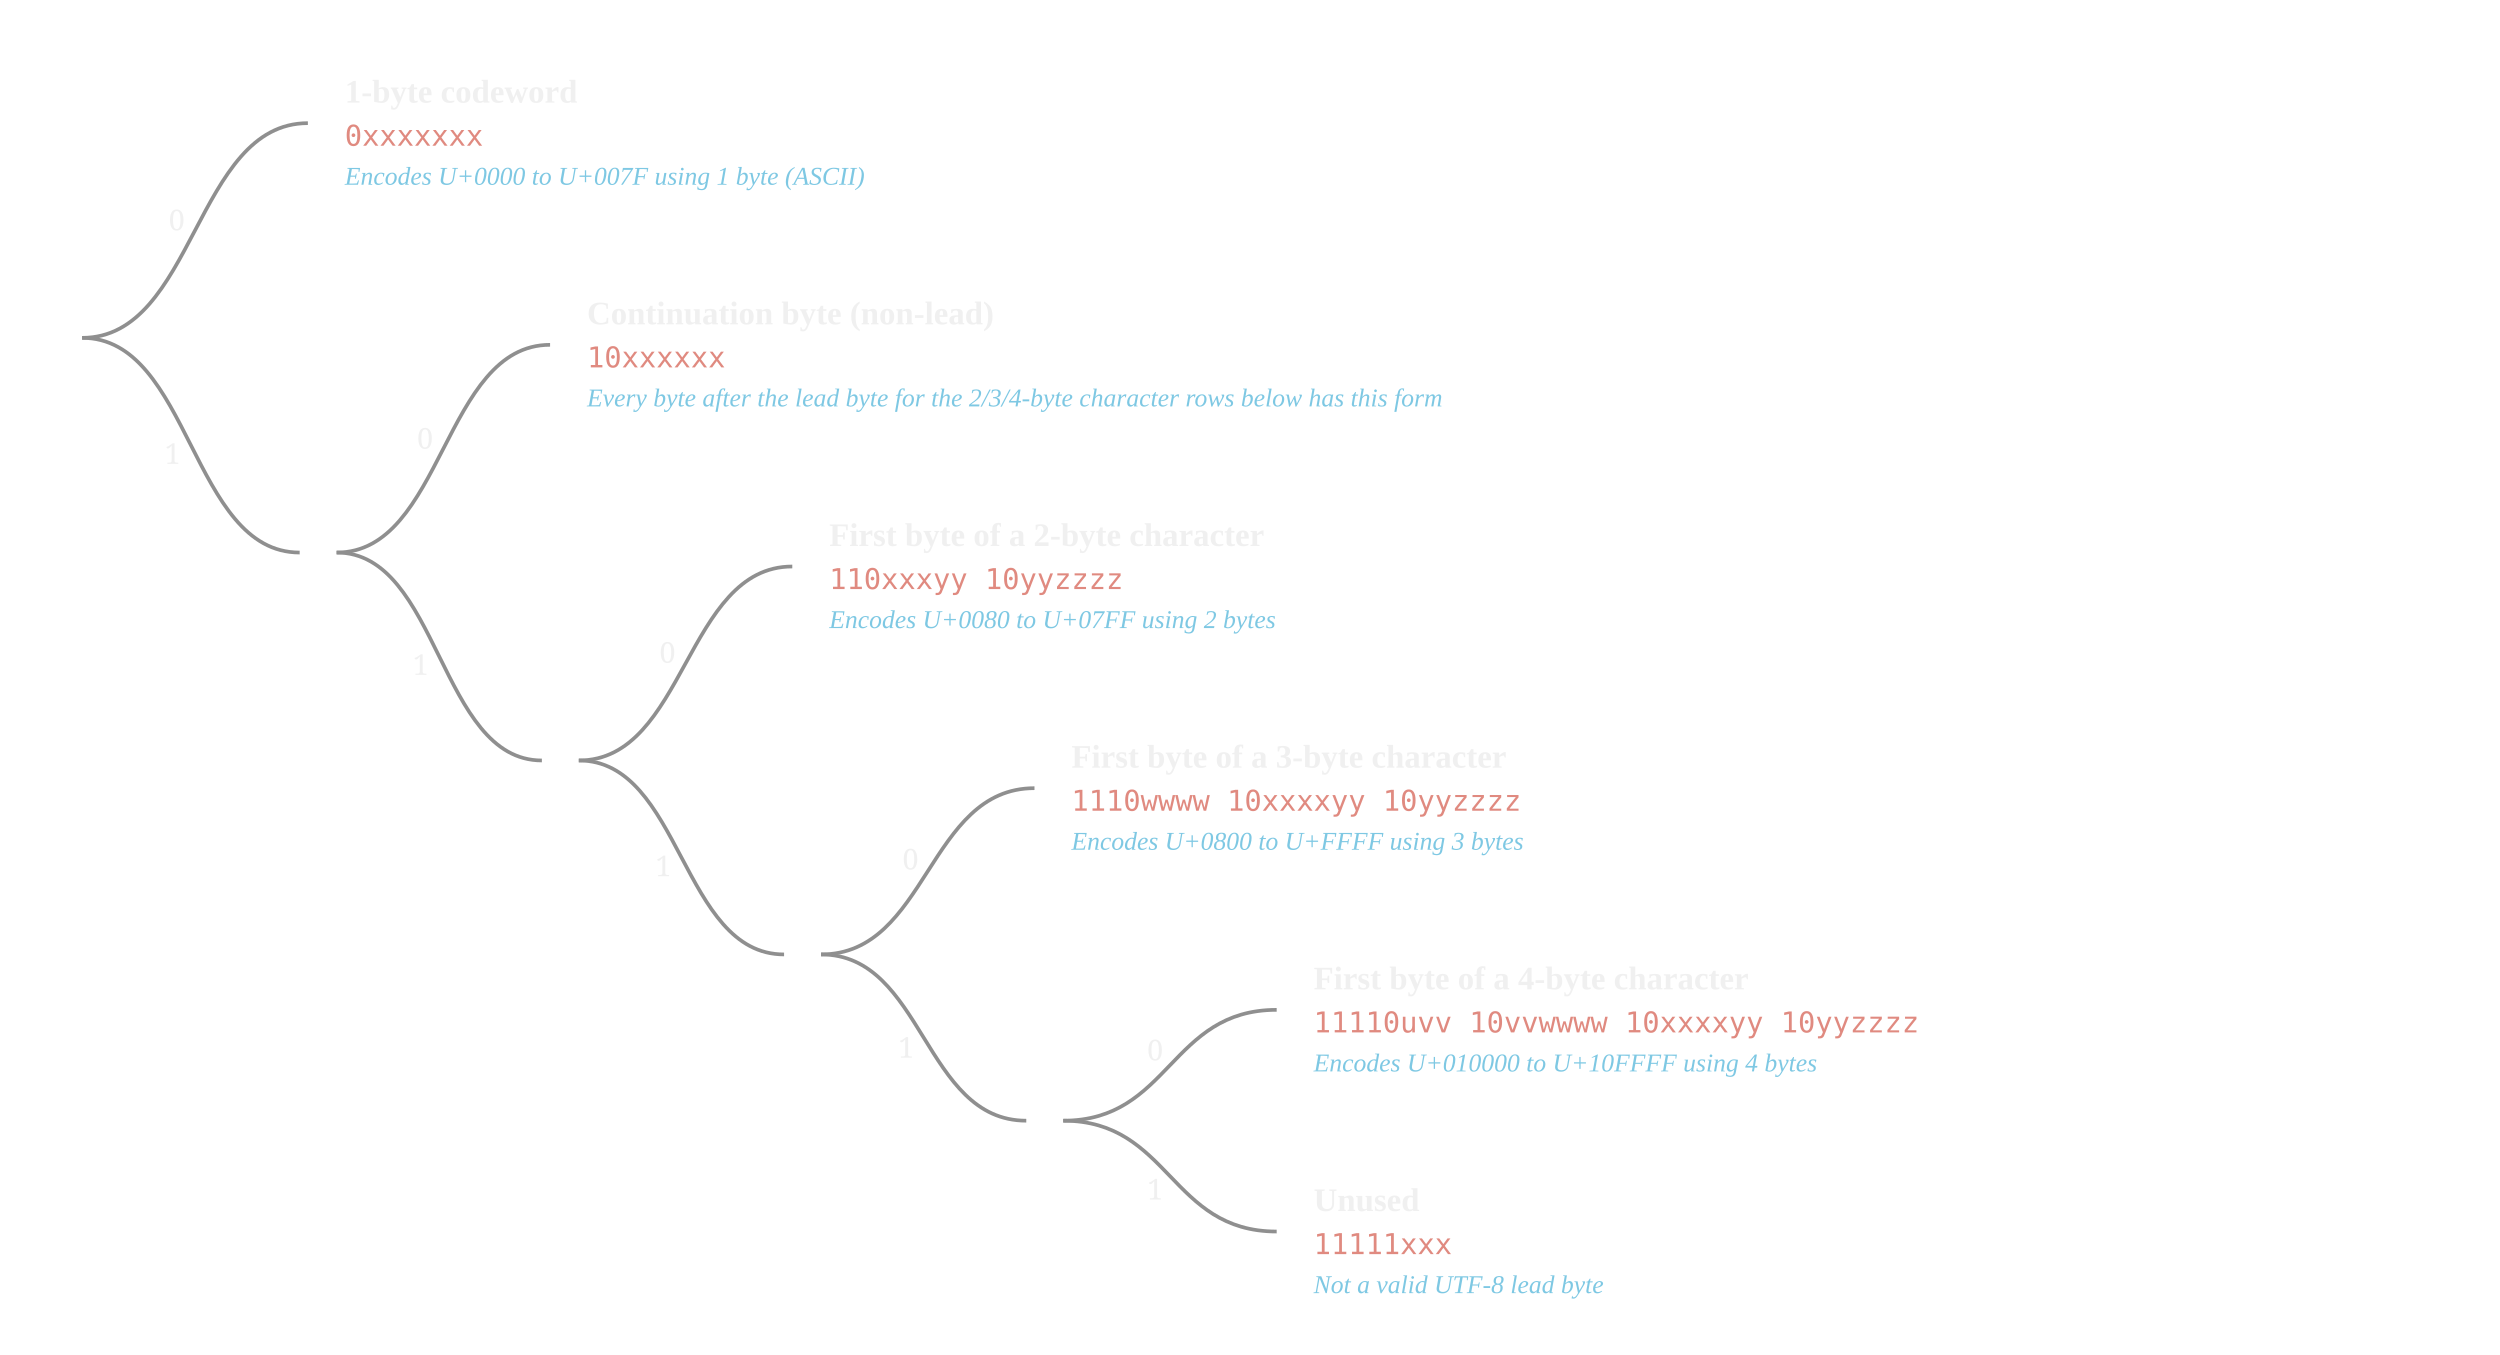
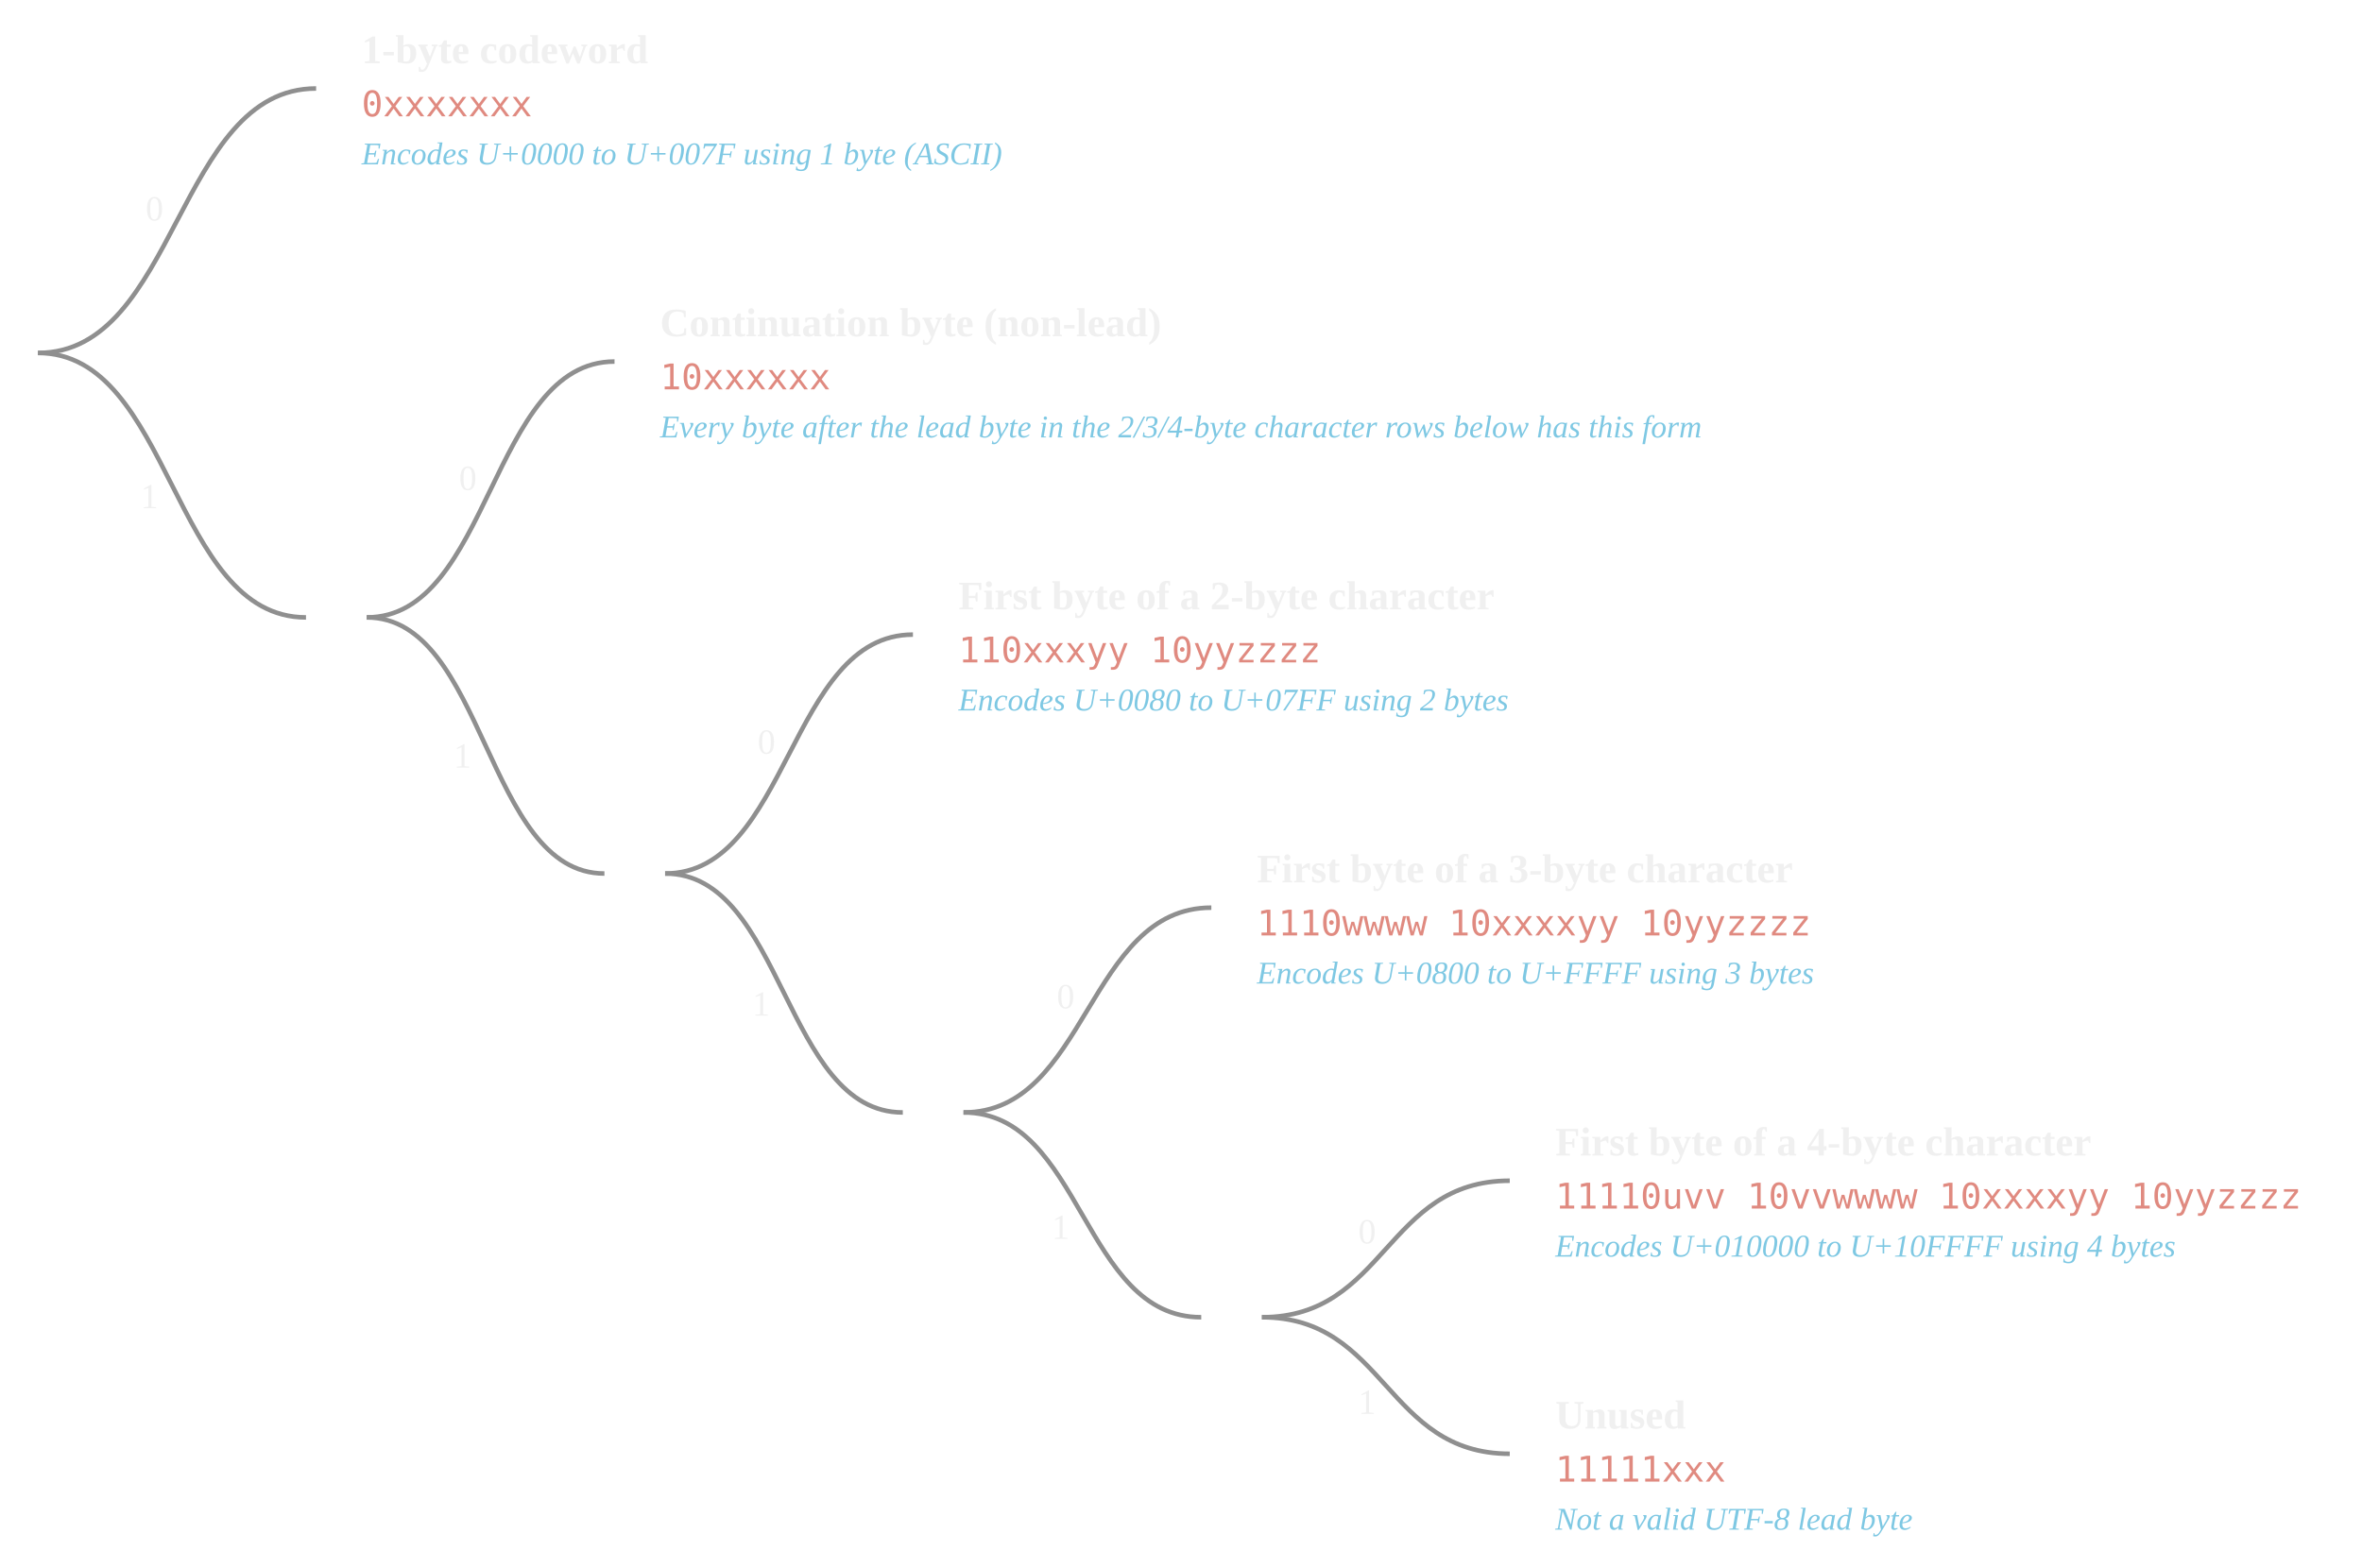
- <svg xmlns="http://www.w3.org/2000/svg" viewBox="0 0 1218 660" width="1218" height="660" font-family="Georgia, 'Times New Roman', serif">
+ <svg xmlns="http://www.w3.org/2000/svg" viewBox="25 25 934 620" width="934" height="620" font-family="Georgia, 'Times New Roman', serif">
  <path d="M40.0,164.6 C95.0,164.6 95.0,60.0 150.0,60.0" stroke="#8f8f8f" stroke-width="1.8" fill="none" />
-   <text x="86.1" y="112.2" font-size="14" fill="#f0f0f0" text-anchor="middle" font-family="Georgia, serif">0</text>
  <path d="M40.0,164.6 C93.0,164.6 93.0,269.2 146.0,269.2" stroke="#8f8f8f" stroke-width="1.8" fill="none" />
-   <text x="84.1" y="226.0" font-size="14" fill="#f0f0f0" text-anchor="middle" font-family="Georgia, serif">1</text>
-   <path d="M164.0,269.2 C216.0,269.2 216.0,168.0 268.0,168.0" stroke="#8f8f8f" stroke-width="1.8" fill="none" />
-   <text x="207.1" y="218.6" font-size="14" fill="#f0f0f0" text-anchor="middle" font-family="Georgia, serif">0</text>
-   <path d="M164.0,269.2 C214.0,269.2 214.0,370.5 264.0,370.5" stroke="#8f8f8f" stroke-width="1.8" fill="none" />
-   <text x="205.0" y="328.8" font-size="14" fill="#f0f0f0" text-anchor="middle" font-family="Georgia, serif">1</text>
-   <path d="M282.0,370.5 C334.0,370.5 334.0,276.0 386.0,276.0" stroke="#8f8f8f" stroke-width="1.8" fill="none" />
-   <text x="325.2" y="322.9" font-size="14" fill="#f0f0f0" text-anchor="middle" font-family="Georgia, serif">0</text>
-   <path d="M282.0,370.5 C332.0,370.5 332.0,465.0 382.0,465.0" stroke="#8f8f8f" stroke-width="1.8" fill="none" />
-   <text x="323.2" y="426.9" font-size="14" fill="#f0f0f0" text-anchor="middle" font-family="Georgia, serif">1</text>
-   <path d="M400.0,465.0 C452.0,465.0 452.0,384.0 504.0,384.0" stroke="#8f8f8f" stroke-width="1.8" fill="none" />
-   <text x="443.6" y="423.6" font-size="14" fill="#f0f0f0" text-anchor="middle" font-family="Georgia, serif">0</text>
-   <path d="M400.0,465.0 C450.0,465.0 450.0,546.0 500.0,546.0" stroke="#8f8f8f" stroke-width="1.8" fill="none" />
-   <text x="441.5" y="515.3" font-size="14" fill="#f0f0f0" text-anchor="middle" font-family="Georgia, serif">1</text>
-   <path d="M518.0,546.0 C570.0,546.0 570.0,492.0 622.0,492.0" stroke="#8f8f8f" stroke-width="1.8" fill="none" />
-   <text x="562.8" y="516.6" font-size="14" fill="#f0f0f0" text-anchor="middle" font-family="Georgia, serif">0</text>
-   <path d="M518.0,546.0 C570.0,546.0 570.0,600.0 622.0,600.0" stroke="#8f8f8f" stroke-width="1.8" fill="none" />
-   <text x="562.8" y="584.4" font-size="14" fill="#f0f0f0" text-anchor="middle" font-family="Georgia, serif">1</text>
+   <path d="M170.0,269.2 C219.0,269.2 219.0,168.0 268.0,168.0" stroke="#8f8f8f" stroke-width="1.8" fill="none" />
+   <path d="M170.0,269.2 C217.0,269.2 217.0,370.5 264.0,370.5" stroke="#8f8f8f" stroke-width="1.8" fill="none" />
+   <path d="M288.0,370.5 C337.0,370.5 337.0,276.0 386.0,276.0" stroke="#8f8f8f" stroke-width="1.8" fill="none" />
+   <path d="M288.0,370.5 C335.0,370.5 335.0,465.0 382.0,465.0" stroke="#8f8f8f" stroke-width="1.8" fill="none" />
+   <path d="M406.0,465.0 C455.0,465.0 455.0,384.0 504.0,384.0" stroke="#8f8f8f" stroke-width="1.8" fill="none" />
+   <path d="M406.0,465.0 C453.0,465.0 453.0,546.0 500.0,546.0" stroke="#8f8f8f" stroke-width="1.8" fill="none" />
+   <path d="M524.0,546.0 C573.0,546.0 573.0,492.0 622.0,492.0" stroke="#8f8f8f" stroke-width="1.8" fill="none" />
+   <path d="M524.0,546.0 C573.0,546.0 573.0,600.0 622.0,600.0" stroke="#8f8f8f" stroke-width="1.8" fill="none" />
  <g>
+     <text x="86.1" y="112.2" font-size="14" fill="#f0f0f0" text-anchor="middle">0</text>
    <text x="168.0" y="50.0" font-size="16" font-weight="bold" fill="#f0f0f0">1-byte codeword</text>
    <text x="168.0" y="71.0" font-size="14" fill="#e08a80" font-family="Consolas,Menlo,monospace">0xxxxxxx</text>
    <text x="168.0" y="90.0" font-size="12.5" fill="#7ec8e3" font-style="italic">Encodes U+0000 to U+007F using 1 byte (ASCII)</text>
+     <text x="84.1" y="226.0" font-size="14" fill="#f0f0f0" text-anchor="middle">1</text>
+     <text x="210.0" y="218.8" font-size="14" fill="#f0f0f0" text-anchor="middle">0</text>
    <text x="286.0" y="158.0" font-size="16" font-weight="bold" fill="#f0f0f0">Continuation byte (non-lead)</text>
    <text x="286.0" y="179.0" font-size="14" fill="#e08a80" font-family="Consolas,Menlo,monospace">10xxxxxx</text>
-     <text x="286.0" y="198.0" font-size="12.5" fill="#7ec8e3" font-style="italic">Every byte after the lead byte for the 2/3/4-byte character rows below has this form</text>
+     <text x="286.0" y="198.0" font-size="12.5" fill="#7ec8e3" font-style="italic">Every byte after the lead byte in the 2/3/4-byte character rows below has this form</text>
+     <text x="207.9" y="328.6" font-size="14" fill="#f0f0f0" text-anchor="middle">1</text>
+     <text x="328.1" y="323.1" font-size="14" fill="#f0f0f0" text-anchor="middle">0</text>
    <text x="404.0" y="266.0" font-size="16" font-weight="bold" fill="#f0f0f0">First byte of a 2-byte character</text>
    <text x="404.0" y="287.0" font-size="14" fill="#e08a80" font-family="Consolas,Menlo,monospace">110xxxyy 10yyzzzz</text>
    <text x="404.0" y="306.0" font-size="12.5" fill="#7ec8e3" font-style="italic">Encodes U+0080 to U+07FF using 2 bytes</text>
+     <text x="326.0" y="426.7" font-size="14" fill="#f0f0f0" text-anchor="middle">1</text>
+     <text x="446.4" y="423.8" font-size="14" fill="#f0f0f0" text-anchor="middle">0</text>
    <text x="522.0" y="374.0" font-size="16" font-weight="bold" fill="#f0f0f0">First byte of a 3-byte character</text>
    <text x="522.0" y="395.0" font-size="14" fill="#e08a80" font-family="Consolas,Menlo,monospace">1110wwww 10xxxxyy 10yyzzzz</text>
    <text x="522.0" y="414.0" font-size="12.5" fill="#7ec8e3" font-style="italic">Encodes U+0800 to U+FFFF using 3 bytes</text>
+     <text x="444.4" y="515.0" font-size="14" fill="#f0f0f0" text-anchor="middle">1</text>
+     <text x="565.6" y="516.8" font-size="14" fill="#f0f0f0" text-anchor="middle">0</text>
    <text x="640.0" y="482.0" font-size="16" font-weight="bold" fill="#f0f0f0">First byte of a 4-byte character</text>
    <text x="640.0" y="503.0" font-size="14" fill="#e08a80" font-family="Consolas,Menlo,monospace">11110uvv 10vvwwww 10xxxxyy 10yyzzzz</text>
    <text x="640.0" y="522.0" font-size="12.5" fill="#7ec8e3" font-style="italic">Encodes U+010000 to U+10FFFF using 4 bytes</text>
+     <text x="565.6" y="584.2" font-size="14" fill="#f0f0f0" text-anchor="middle">1</text>
    <text x="640.0" y="590.0" font-size="16" font-weight="bold" fill="#f0f0f0">Unused</text>
    <text x="640.0" y="611.0" font-size="14" fill="#e08a80" font-family="Consolas,Menlo,monospace">11111xxx</text>
    <text x="640.0" y="630.0" font-size="12.5" fill="#7ec8e3" font-style="italic">Not a valid UTF-8 lead byte</text>
  </g>
</svg>
